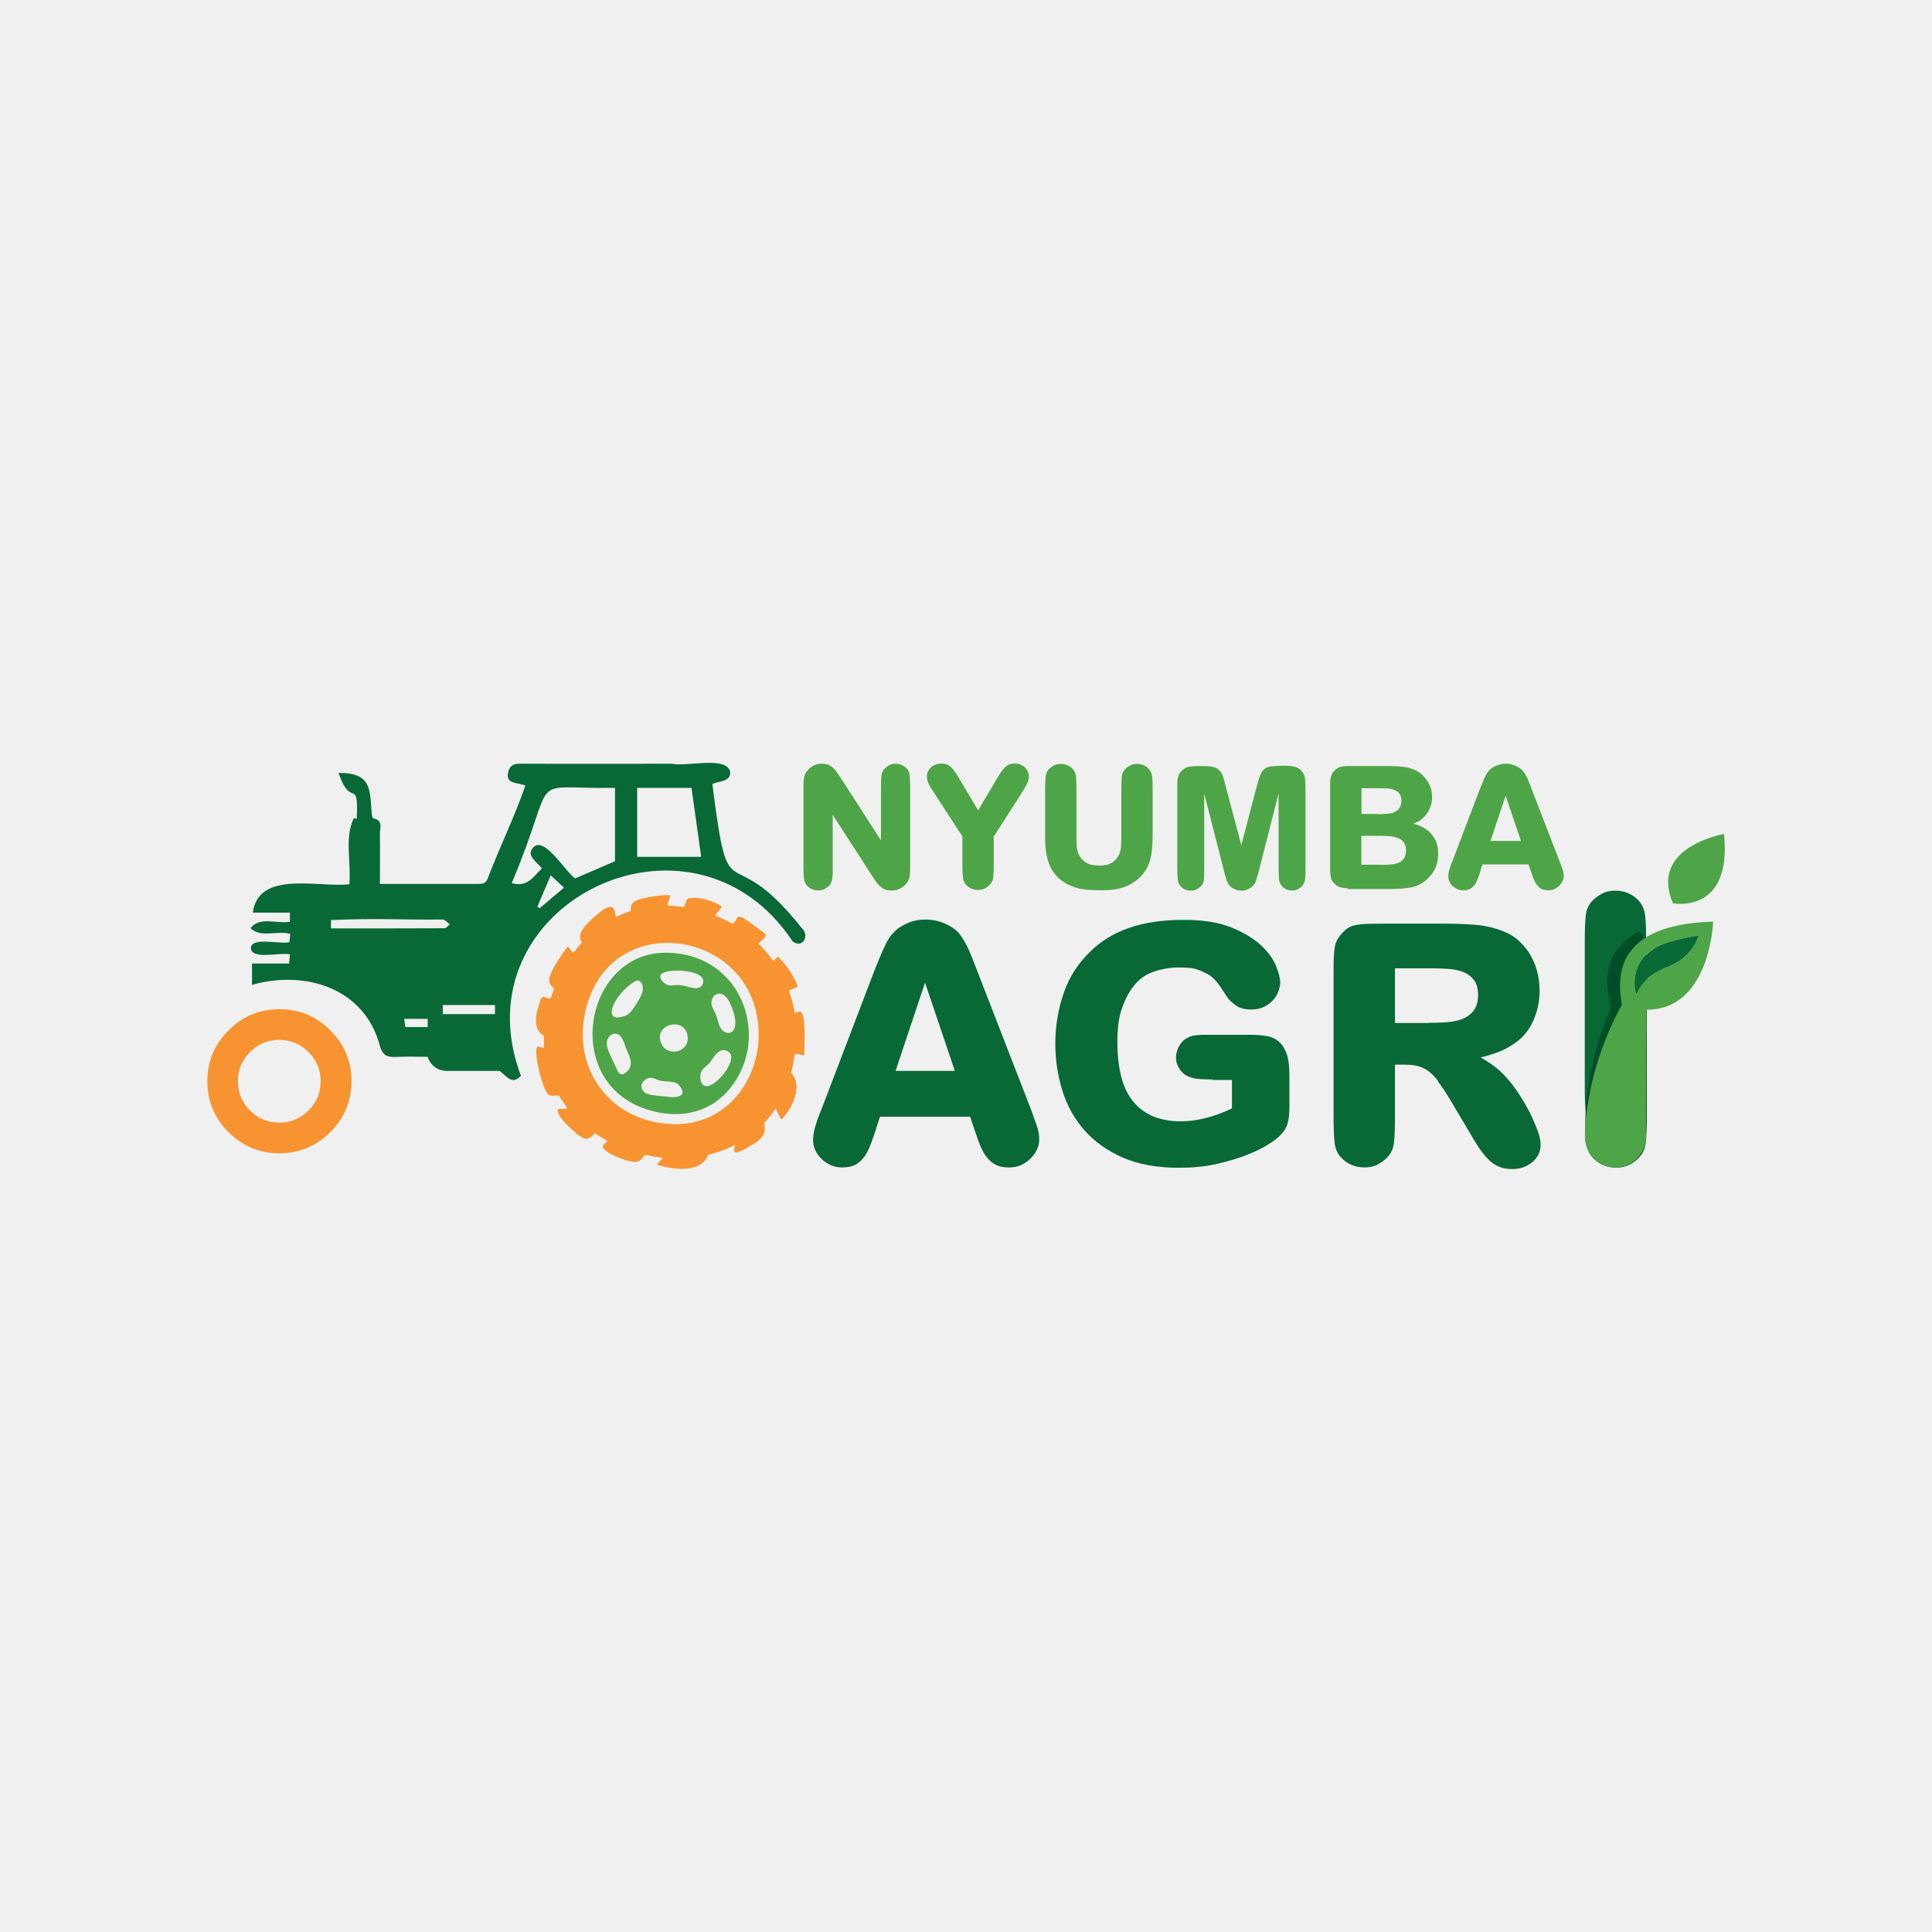
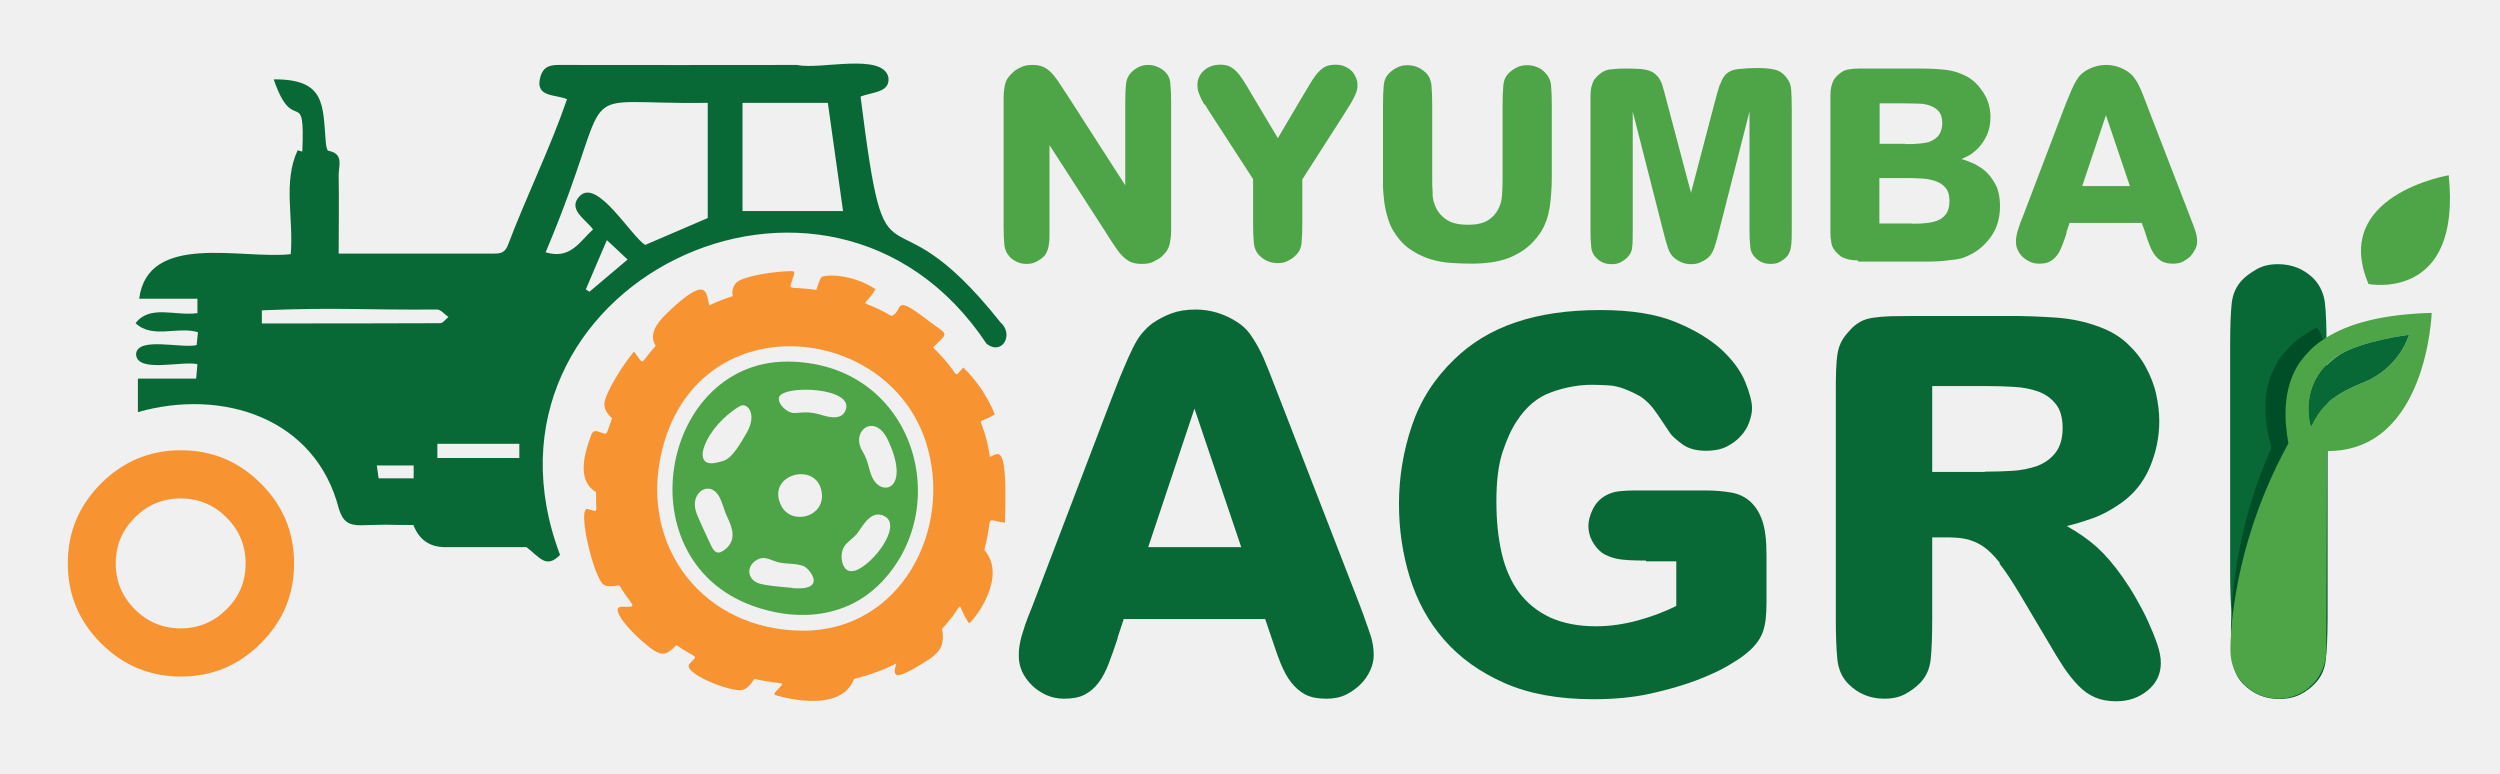
- <svg xmlns="http://www.w3.org/2000/svg" viewBox="0 0 117.68 117.68">
+ <svg xmlns="http://www.w3.org/2000/svg" viewBox="10 44 97 30">
  <defs>
    <style>
      .cls-1 {
        fill: url(#linear-gradient);
        mix-blend-mode: overlay;
        opacity: .5;
      }

      .cls-1, .cls-2 {
        isolation: isolate;
      }

      .cls-3 {
        fill: #004e28;
      }

      .cls-4 {
        fill: #4ea547;
      }

      .cls-5 {
        fill: #fff;
      }

      .cls-6 {
        fill: #f79431;
      }

      .cls-7 {
        fill: #086936;
      }
    </style>
    <linearGradient id="linear-gradient" x1="17.23" y1="100.66" x2="100.45" y2="17.44" gradientTransform="translate(0 117.89) scale(1 -1)" gradientUnits="userSpaceOnUse">
      <stop offset="0" stop-color="#fff" />
      <stop offset=".24" stop-color="#cbcaca" />
      <stop offset=".49" stop-color="#949292" />
      <stop offset=".76" stop-color="#575454" />
      <stop offset="1" stop-color="#000" />
    </linearGradient>
  </defs>
  <g class="cls-2">
    <g id="Layer_1" data-name="Layer 1">
      <g>
        <g>
          <g>
            <path class="cls-7" d="M100.21,67.82c-.04.37-.18.68-.43.93-.14.15-.32.29-.55.41-.23.12-.5.18-.82.18-.54,0-1.01-.19-1.39-.57-.24-.24-.39-.56-.43-.95-.04-.39-.06-.91-.06-1.58v-8.89c0-.68.02-1.21.06-1.58.04-.37.18-.68.43-.93.14-.14.32-.27.55-.4.23-.13.5-.19.82-.19.54,0,1.01.19,1.39.57.24.26.39.58.43.96.04.38.06.9.06,1.57v8.89c0,.68-.02,1.21-.06,1.58Z" />
            <g>
              <path class="cls-4" d="M53.69,47.25c.02-.18.09-.33.21-.45.06-.06.15-.13.26-.19s.24-.09.39-.09c.12,0,.24.02.35.07.12.05.22.11.31.2.12.12.19.27.2.46.02.19.03.44.03.76v4.32c0,.25,0,.46,0,.63,0,.17-.02.31-.04.43-.02.12-.06.23-.11.31-.05.09-.13.17-.22.26-.07.06-.17.12-.29.18-.12.07-.28.1-.48.1-.15,0-.28-.02-.39-.06-.11-.04-.21-.11-.31-.2-.1-.09-.2-.21-.3-.36-.1-.15-.23-.33-.36-.55l-2.22-3.44v3.13c0,.16,0,.3,0,.43,0,.13-.01.23-.03.33-.01.09-.04.18-.07.25-.03.07-.07.14-.13.19-.07.07-.16.13-.27.19-.11.06-.24.09-.39.09-.12,0-.24-.02-.35-.07s-.22-.11-.3-.2c-.12-.13-.19-.28-.21-.46-.02-.18-.03-.43-.03-.75v-4.36c0-.24,0-.45,0-.62,0-.17.02-.31.04-.43.02-.12.06-.22.11-.3.05-.08.13-.17.22-.25.06-.06.15-.12.28-.18.12-.07.28-.1.47-.1.15,0,.27.02.38.06.11.04.21.11.31.2.1.09.19.21.29.35l.35.53,2.27,3.53v-3.19c0-.33.01-.58.03-.76Z" />
              <path class="cls-4" d="M56.73,48.06c-.08-.13-.13-.24-.17-.33-.04-.09-.06-.17-.08-.23-.01-.06-.02-.13-.02-.2,0-.23.09-.42.26-.57.17-.15.38-.22.63-.22.13,0,.25.02.34.06.09.04.19.11.28.2.09.09.18.21.27.35.09.14.2.32.32.53l1.02,1.71,1.01-1.71c.13-.21.23-.38.32-.53.09-.14.18-.26.27-.35.09-.09.18-.16.28-.2.1-.04.22-.06.36-.06s.25.02.36.07c.11.05.2.11.27.18.07.07.12.16.16.25s.06.18.06.27c0,.07,0,.14-.02.2-.01.07-.04.14-.08.23-.04.09-.1.2-.17.32-.08.13-.18.28-.3.48l-1.57,2.45v1.67c0,.35-.01.62-.03.81-.02.19-.1.35-.23.47-.07.07-.16.14-.28.2-.11.07-.25.1-.41.1-.28,0-.51-.1-.71-.29-.13-.13-.2-.29-.22-.48-.02-.2-.03-.47-.03-.81v-1.68l-1.57-2.42c-.13-.19-.23-.36-.3-.48Z" />
              <path class="cls-4" d="M65.58,51.51c.01.21.06.4.15.58s.23.33.42.45c.19.12.46.18.81.18s.59-.06.77-.17c.18-.11.31-.26.4-.43.09-.17.14-.36.15-.56.01-.2.02-.39.02-.56v-2.89c0-.35.01-.62.03-.81.02-.19.09-.35.22-.47.07-.07.16-.14.28-.2.12-.07.26-.1.42-.1.13,0,.25.02.38.07.13.05.23.12.32.22.13.13.21.29.23.48.02.2.03.47.03.81v2.72c0,.44-.03.85-.08,1.21-.06.36-.17.69-.35.97-.16.24-.34.44-.54.6s-.42.28-.65.38c-.23.09-.47.15-.72.19-.25.03-.51.05-.77.05s-.54-.01-.82-.03-.56-.07-.83-.16c-.27-.09-.53-.22-.77-.39s-.45-.41-.63-.71c-.1-.17-.17-.36-.23-.57-.06-.21-.1-.42-.12-.62-.02-.2-.04-.38-.04-.54s0-.27,0-.34v-2.76c0-.35.01-.62.03-.81.02-.19.09-.35.22-.47.07-.07.16-.14.28-.2.12-.07.26-.1.42-.1.28,0,.51.1.71.29.13.13.2.29.22.48.02.2.03.47.03.81v2.85c0,.17,0,.35.02.56Z" />
              <path class="cls-4" d="M76.75,47.26c.06-.18.14-.32.25-.41.11-.09.25-.15.44-.17.18-.02.44-.04.78-.04.26,0,.49.02.67.07.18.05.35.17.48.38.08.11.12.25.13.42.01.17.02.41.02.74v4.62c0,.3,0,.53-.03.7-.02.17-.08.3-.18.41-.06.06-.14.12-.25.18-.1.06-.22.08-.36.08-.24,0-.44-.08-.6-.25-.11-.11-.18-.25-.19-.42-.02-.17-.03-.4-.03-.69v-4.55l-1.16,4.55c-.08.33-.15.58-.21.75-.06.17-.15.3-.27.4-.08.06-.17.11-.27.15-.1.05-.22.07-.35.07-.23,0-.44-.07-.63-.22-.12-.09-.21-.22-.27-.4-.06-.17-.13-.42-.21-.75l-1.16-4.55v4.55c0,.3,0,.53-.02.7-.01.17-.08.3-.19.41-.06.06-.14.12-.25.18-.1.06-.22.08-.36.08-.24,0-.44-.08-.6-.25-.11-.11-.18-.25-.19-.42-.02-.17-.03-.4-.03-.69v-4.62c0-.21,0-.38,0-.52s.01-.26.03-.35.05-.17.08-.24.09-.14.16-.21c.14-.14.29-.22.44-.25.16-.02.36-.04.6-.04.19,0,.36,0,.5.01.14,0,.25.02.35.04.1.02.18.05.25.09.07.04.14.1.21.18.03.04.07.09.09.14.03.05.05.11.08.19.02.08.05.17.08.28.03.11.07.25.11.42l.92,3.47.91-3.47c.08-.31.15-.55.21-.73Z" />
              <path class="cls-4" d="M82.08,54.1c-.14,0-.25-.01-.34-.03s-.17-.05-.24-.08-.14-.09-.21-.16c-.07-.06-.12-.13-.16-.2-.04-.07-.07-.15-.08-.26-.02-.1-.03-.22-.03-.36,0-.14,0-.31,0-.51v-4.25c0-.22,0-.39,0-.53,0-.14.01-.25.03-.34.02-.09.05-.17.08-.24s.09-.14.16-.21c.07-.07.14-.12.21-.16s.15-.07.25-.08c.1-.02.22-.03.35-.03.14,0,.31,0,.51,0h1.93c.36,0,.68.02.96.05s.55.12.82.26c.25.14.46.35.64.63.18.28.27.59.27.95,0,.24-.04.46-.13.67-.09.21-.21.39-.37.55-.12.12-.24.21-.35.27s-.21.1-.28.13c.08.02.21.06.37.13.16.06.33.16.5.29s.31.31.44.54c.13.23.19.52.19.87,0,.47-.12.87-.37,1.21-.25.34-.56.59-.93.74-.13.06-.28.1-.44.12-.16.02-.33.04-.51.06-.18.01-.36.02-.54.02h-2.18c-.22,0-.39,0-.53,0ZM83.92,49.59h.15c.08,0,.17,0,.27-.01.1,0,.2-.02.3-.03.1-.01.17-.03.23-.05.19-.08.32-.18.39-.31.07-.13.1-.27.1-.41,0-.19-.04-.34-.13-.45-.08-.1-.2-.18-.34-.23-.14-.05-.3-.08-.48-.08-.18,0-.36-.01-.55-.01h-.93v1.57h.99ZM84.2,52.68c.15,0,.3,0,.47-.02.17-.01.33-.04.47-.09.15-.05.27-.14.36-.26.09-.12.14-.29.14-.51s-.05-.39-.15-.51-.23-.21-.38-.26-.32-.09-.5-.1c-.18-.01-.35-.02-.5-.02h-1.19v1.76h1.27Z" />
              <path class="cls-4" d="M90.19,53.02c-.06.19-.12.36-.18.51-.06.15-.12.28-.2.38s-.17.18-.28.24-.25.08-.41.08c-.13,0-.24-.02-.35-.07-.11-.05-.2-.11-.29-.19-.08-.08-.15-.17-.19-.27-.05-.1-.07-.2-.07-.3,0-.07,0-.13.01-.19s.02-.13.04-.2c.02-.07.05-.15.08-.25.03-.09.07-.21.13-.34l1.56-4.1c.09-.24.17-.44.24-.6.07-.17.13-.31.19-.43.06-.12.12-.22.18-.3s.13-.14.21-.2c.11-.08.24-.14.38-.19.14-.05.3-.08.48-.08.3,0,.58.09.84.26.08.06.16.12.22.2.06.08.13.18.19.3s.13.27.19.43c.07.17.14.37.23.6l1.57,4.06c.05.13.09.25.13.34s.06.18.09.25c.02.07.04.14.05.2.01.06.02.13.02.2,0,.1-.02.2-.07.3-.05.1-.11.19-.19.28-.08.08-.18.15-.29.21s-.25.08-.39.08c-.17,0-.3-.03-.41-.08-.11-.06-.2-.14-.28-.24s-.15-.23-.21-.38c-.06-.15-.12-.32-.18-.52l-.13-.36h-2.8l-.13.38ZM91.71,48.47l-.92,2.75h1.85l-.93-2.75Z" />
            </g>
            <g>
              <path class="cls-7" d="M53.37,68.75c-.12.37-.24.7-.35.99-.11.29-.24.54-.39.74s-.33.36-.54.47-.48.16-.81.16c-.24,0-.47-.05-.68-.14-.21-.1-.4-.22-.56-.38-.16-.16-.29-.33-.38-.53-.09-.2-.13-.39-.13-.58,0-.14,0-.26.02-.38s.04-.24.08-.39c.04-.14.09-.3.15-.48.06-.18.15-.4.26-.67l3.06-8.02c.18-.46.33-.86.47-1.18.14-.33.26-.61.38-.85.12-.24.23-.43.36-.58s.26-.28.41-.39c.22-.15.46-.28.73-.38.27-.1.58-.15.94-.15.58,0,1.14.17,1.65.51.16.11.31.24.43.4.12.16.24.35.37.59s.25.52.38.85c.13.33.28.72.46,1.18l3.08,7.94c.1.26.18.48.24.66s.13.35.17.49c.05.14.08.28.1.4.02.12.03.25.03.39,0,.19-.04.38-.13.58-.09.2-.21.38-.37.54-.16.16-.35.3-.57.41s-.48.16-.77.16c-.33,0-.59-.05-.81-.16-.21-.11-.39-.27-.55-.47s-.29-.45-.41-.74c-.12-.29-.23-.63-.36-1.01l-.24-.71h-5.49l-.24.73ZM56.35,59.84l-1.8,5.39h3.61l-1.82-5.39Z" />
              <path class="cls-7" d="M73.87,65.75c-.53,0-.91-.02-1.14-.07s-.42-.13-.57-.23c-.16-.12-.29-.28-.39-.47-.1-.19-.14-.38-.14-.57s.05-.4.16-.63.27-.41.47-.53c.18-.11.37-.17.57-.19.2-.02.38-.03.53-.03h2.84c.35,0,.68.03.97.08.29.05.54.17.74.35.2.18.36.43.47.75.11.33.16.76.16,1.31v1.86c0,.23-.01.44-.03.63-.02.19-.06.37-.12.53s-.15.32-.28.47c-.12.15-.29.3-.49.45-.08.07-.28.19-.59.38-.31.18-.72.37-1.22.56-.5.19-1.09.36-1.76.51-.67.15-1.42.22-2.23.22-1.35,0-2.5-.21-3.45-.63-.95-.42-1.73-.98-2.34-1.68s-1.05-1.51-1.33-2.42c-.28-.91-.42-1.86-.42-2.84,0-1.05.17-2.06.5-3.04.33-.98.88-1.84,1.64-2.57.65-.64,1.44-1.12,2.38-1.44.93-.32,2.03-.48,3.29-.48,1.18,0,2.15.15,2.91.46s1.35.67,1.8,1.08c.44.41.75.84.92,1.26s.26.77.26,1.01c0,.16-.04.34-.11.54s-.18.38-.33.54c-.14.16-.33.3-.55.41-.22.11-.49.16-.79.16-.38,0-.69-.08-.92-.25s-.39-.31-.47-.42l-.47-.7c-.12-.18-.24-.34-.36-.46-.12-.12-.24-.22-.37-.3-.13-.07-.29-.15-.48-.23-.26-.11-.51-.17-.74-.18-.24-.01-.45-.02-.62-.02-.5,0-1.02.09-1.56.28s-.99.56-1.36,1.13c-.22.33-.4.74-.56,1.23-.16.5-.23,1.13-.23,1.89s.07,1.42.21,2.02c.14.6.37,1.11.68,1.52s.71.73,1.2.96c.49.22,1.08.34,1.77.34.54,0,1.09-.08,1.64-.23s1.04-.34,1.48-.56v-1.73h-1.18Z" />
              <path class="cls-7" d="M87.6,65.85c-.23-.3-.46-.52-.67-.66s-.44-.23-.67-.28-.5-.06-.8-.06h-.49v3.16c0,.68-.02,1.21-.06,1.58-.04.37-.18.68-.43.93-.15.15-.34.29-.56.41-.22.12-.49.18-.81.18-.54,0-1.01-.19-1.39-.57-.24-.24-.39-.56-.43-.95-.04-.39-.06-.91-.06-1.58v-8.61c0-.42,0-.77.01-1.03s.03-.49.06-.67c.03-.18.09-.34.16-.47s.18-.27.32-.42c.12-.14.25-.24.39-.32s.3-.13.49-.16c.19-.03.42-.05.69-.06.27,0,.61-.01,1-.01h3.73c.49,0,1.04.02,1.65.06s1.18.16,1.69.35c.45.16.82.38,1.12.66.3.28.54.58.72.92.18.33.32.68.4,1.05.08.37.12.71.12,1.04,0,.64-.13,1.24-.38,1.82-.25.57-.62,1.02-1.09,1.35-.38.27-.75.47-1.12.6s-.7.23-1,.3c.46.26.85.53,1.17.82.32.29.66.68,1.01,1.18.16.23.33.49.5.79s.33.59.47.9c.14.31.26.6.36.89.1.29.14.53.14.73,0,.44-.17.79-.51,1.07-.34.28-.75.42-1.22.42-.31,0-.58-.05-.82-.15-.23-.1-.45-.25-.64-.45-.2-.2-.39-.44-.58-.72-.19-.29-.39-.62-.61-1l-1.08-1.82c-.3-.5-.56-.9-.8-1.2ZM87.01,62.3c.34,0,.69-.01,1.05-.03.36-.02.69-.09.98-.19.29-.11.53-.28.71-.51.18-.23.28-.55.28-.96s-.09-.72-.27-.94c-.18-.22-.4-.38-.68-.48s-.59-.16-.94-.18c-.35-.02-.69-.03-1.03-.03h-2.14v3.33h2.04Z" />
              <path class="cls-3" d="M100.27,59.03c0-.62-.02-1.12-.06-1.48,0-.02,0-.04,0-.06-.04-.3-.15-.56-.32-.78-.26.13-.49.28-.69.43-.07.06-.14.11-.21.17-.1.09-.19.18-.27.27-.03.03-.06.06-.08.09-.13.15-.24.31-.33.48-.04.06-.07.13-.1.19,0,0,0,0,0,0-.5,1.05-.31,2.19-.08,3.02h0c-.12.28-.23.56-.34.83-.04.1-.07.19-.11.29-.01.03-.02.06-.03.08-.88,2.44-1.07,4.58-1.09,5.83,0,.5.03.9.06,1.21.04.39.18.7.43.95.38.38.84.57,1.39.57.31,0,.58-.06.82-.18.23-.12.41-.26.55-.41.24-.24.39-.55.43-.93.02-.19.04-.41.05-.67.01-.27.02-.57.02-.91v-8.89s0-.06,0-.09Z" />
            </g>
            <g>
              <path class="cls-4" d="M100.29,61.5c3.88.03,4.06-5.36,4.06-5.36-1.93.05-3.23.42-4.09.96-.08.05-.15.1-.23.15-.11.08-.21.16-.3.24-.03.03-.06.06-.09.09-.14.14-.27.29-.38.44-.04.06-.08.12-.12.18,0,0,0,0,0,0-.59,1-.5,2.16-.35,3h0c-.15.27-.28.53-.41.79-.05.09-.09.18-.13.28-.01.03-.03.05-.04.08-1.63,3.5-1.67,6.48-1.67,6.81v.09c0,1.03.83,1.86,1.86,1.86s1.86-.83,1.86-1.86l.03-7.76ZM100.75,57.78c.91-.57,2.72-.79,2.72-.79,0,0-.35,1.28-1.77,1.85s-1.72,1.08-2.03,1.69c0,0-.54-1.67,1.07-2.75Z" />
              <path class="cls-7" d="M99.67,60.53c.31-.61.61-1.12,2.03-1.69s1.77-1.85,1.77-1.85c0,0-1.82.22-2.72.79-1.61,1.08-1.07,2.75-1.07,2.75Z" />
              <path class="cls-4" d="M105.01,50.8s-4.59.77-3.11,4.22c0,0,3.62.71,3.11-4.22Z" />
            </g>
          </g>
          <g>
            <path class="cls-7" d="M17.66,56.17v-.58h-2.26c.34-2.61,4.01-1.51,5.88-1.73.12-1.37-.31-2.8.27-4.03.06.02.12.04.18.05.11-2.65-.34-.54-1.11-2.8,2.02-.02,1.9,1,2.02,2.43.01.12.04.33.1.34.61.11.4.59.4.93.02,1,0,2,0,3.06,2.79,0,3.2,0,5.98,0,.25,0,.45,0,.58-.31.72-1.91,1.64-3.76,2.3-5.68-.42-.19-1.18-.07-1.06-.75.07-.39.26-.58.69-.58,3.1.01,6.2,0,9.3,0,.86.2,3.32-.49,3.54.48.08.61-.67.57-1.08.75,1.05,8.31.89,3.04,5.43,8.76.53.46.07,1.3-.54.83-6.16-9.28-20.48-2.21-16.55,8.19-.53.54-.77.12-1.3-.3-.94,0-2.04,0-3.15,0q-.91,0-1.24-.86c-1.44,0-.57-.03-2.02.01-.51.01-.72-.16-.87-.63-.9-3.55-4.54-4.69-7.8-3.76v-1.3h2.26c.02-.18.03-.34.05-.56-.6-.14-2.36.36-2.38-.39.04-.69,1.77-.21,2.35-.35.02-.18.03-.33.05-.5-.79-.24-1.77.27-2.42-.35.55-.73,1.55-.27,2.38-.39ZM35.04,53.5c.89-.38,1.66-.71,2.42-1.04v-4.47c-5.61.09-3.36-1.13-6.29,5.8.97.29,1.32-.42,1.84-.89-.31-.41-1.01-.79-.51-1.3.68-.68,1.97,1.55,2.54,1.91ZM38.81,52.19h3.9c-.19-1.35-.39-2.79-.59-4.2h-3.31v4.2ZM20.16,56.55c3.12,0,3.86,0,6.92-.01.11,0,.21-.16.32-.24-.15-.1-.29-.29-.44-.29-3.04.02-3.77-.09-6.8.03v.51ZM26.97,61.77h3.18v-.55h-3.18v.55ZM26.05,62.56v-.5h-1.43c.03.2.05.35.07.5h1.36ZM33.55,53.31c-.29.68-.56,1.3-.82,1.92.05.03.09.06.14.09.49-.41.98-.83,1.48-1.25-.25-.23-.46-.44-.8-.75Z" />
            <path class="cls-6" d="M20.12,62.76c-.86-.86-1.89-1.29-3.1-1.29s-2.24.43-3.1,1.29c-.86.86-1.29,1.89-1.29,3.1s.43,2.24,1.29,3.1c.86.86,1.89,1.29,3.1,1.29s2.24-.43,3.1-1.29c.86-.86,1.29-1.89,1.29-3.1s-.43-2.25-1.29-3.1ZM18.79,67.64c-.49.49-1.08.74-1.78.74s-1.29-.25-1.78-.74c-.49-.49-.74-1.08-.74-1.78s.25-1.29.74-1.78c.49-.49,1.08-.74,1.78-.74s1.29.25,1.78.74c.49.49.74,1.08.74,1.78s-.24,1.29-.74,1.78Z" />
            <g>
              <path class="cls-4" d="M40.54,58.03c-5.05,0-6.43,8.19-.81,9.64.06,0,2.63.87,4.5-1.11,2.85-3.02,1.15-8.53-3.7-8.53ZM38.04,65.38c-.21.14-.34.02-.45-.21-.52-1.13-.62-1.3-.63-1.58-.02-.57.61-.91.94-.33.14.25.21.59.31.78.19.41.43.95-.16,1.34ZM37.8,61.95c-1.07.25-.42-1.4.9-2.19.28-.17.69.28.29,1-.64,1.14-.82,1.1-1.19,1.19ZM40.75,66.81c-.34-.03-1.11-.09-1.35-.19-.43-.19-.41-.64-.09-.86.36-.25.59,0,.95.07.31.06.64.02.93.14.2.08.95.96-.44.85ZM40.31,63.62c-.61-1.22,1.38-1.75,1.57-.53.16.97-1.17,1.32-1.57.53ZM41.77,60.07c-.54-.14-.79-.02-1.02-.05-.23-.04-.56-.32-.53-.58.07-.53,3.04-.43,2.57.52-.2.41-.83.16-1.02.11ZM43.16,66.14c-.49.16-.61-.58-.42-.91.14-.23.39-.35.54-.56.23-.33.56-.92,1.06-.63.66.38-.47,1.88-1.18,2.11ZM44.46,61.09c.84,1.81-.14,2.17-.55,1.55-.21-.31-.16-.66-.46-1.16-.45-.76.5-1.5,1.01-.39Z" />
              <path class="cls-6" d="M48.99,64.28c.1-3.08-.2-2.73-.58-2.55-.3-1.87-.69-1.13.19-1.65-.28-.69-.7-1.31-1.22-1.82-.47.47-.01.36-1.18-.78.65-.63.59-.45-.21-1.06-1.41-1.09-.9-.36-1.4-.16-1.36-.79-1.12-.18-.62-1.04-.92-.61-1.97-.57-2.09-.47-.07.06-.18.41-.21.5-1.2-.18-1.07.11-.87-.57.04-.13,0-.17-.09-.16-.6,0-1.83.18-2.12.43-.15.13-.2.34-.16.54-.31.1-.61.21-.91.36-.12-.47-.04-1.25-1.66.32-.38.37-.7.81-.42,1.25-.66.72-.4.79-.84.22-.45.53-1.13,1.63-1.15,2.02-.01.23.13.42.3.57-.28.73-.13.64-.52.52-.16-.05-.24-.03-.31.18-.29.79-.51,1.74.21,2.17-.03.87.14.76-.33.65-.42-.09.23,2.69.63,2.94.14.09.44.05.6.02.49.83.79.85.11.83-.52-.01.21.91,1.08,1.59.47.36.66.28,1.02-.1.87.59.85.34.51.73-.3.35,1.61,1.11,2.05,1.01.21-.05.34-.24.47-.43,1.27.29,1.25,0,.79.54-.03.03-.01.07.03.09.51.16,2.57.65,3.05-.63.57-.14,1.12-.33,1.64-.6-.05.19-.13.38.02.45.19.08,1.1-.51,1.28-.63.41-.29.58-.56.47-1.16,1.03-1.1.43-1.14,1.05-.21.32-.27,1.47-1.87.59-2.85.38-1.41-.05-1.18.79-1.06ZM41.17,68.47c-3.84,0-6.35-3.22-5.51-6.88,1.32-5.8,8.77-5.14,10.27-.42,1.07,3.35-.98,7.3-4.76,7.3Z" />
            </g>
          </g>
        </g>
      </g>
    </g>
  </g>
</svg>
